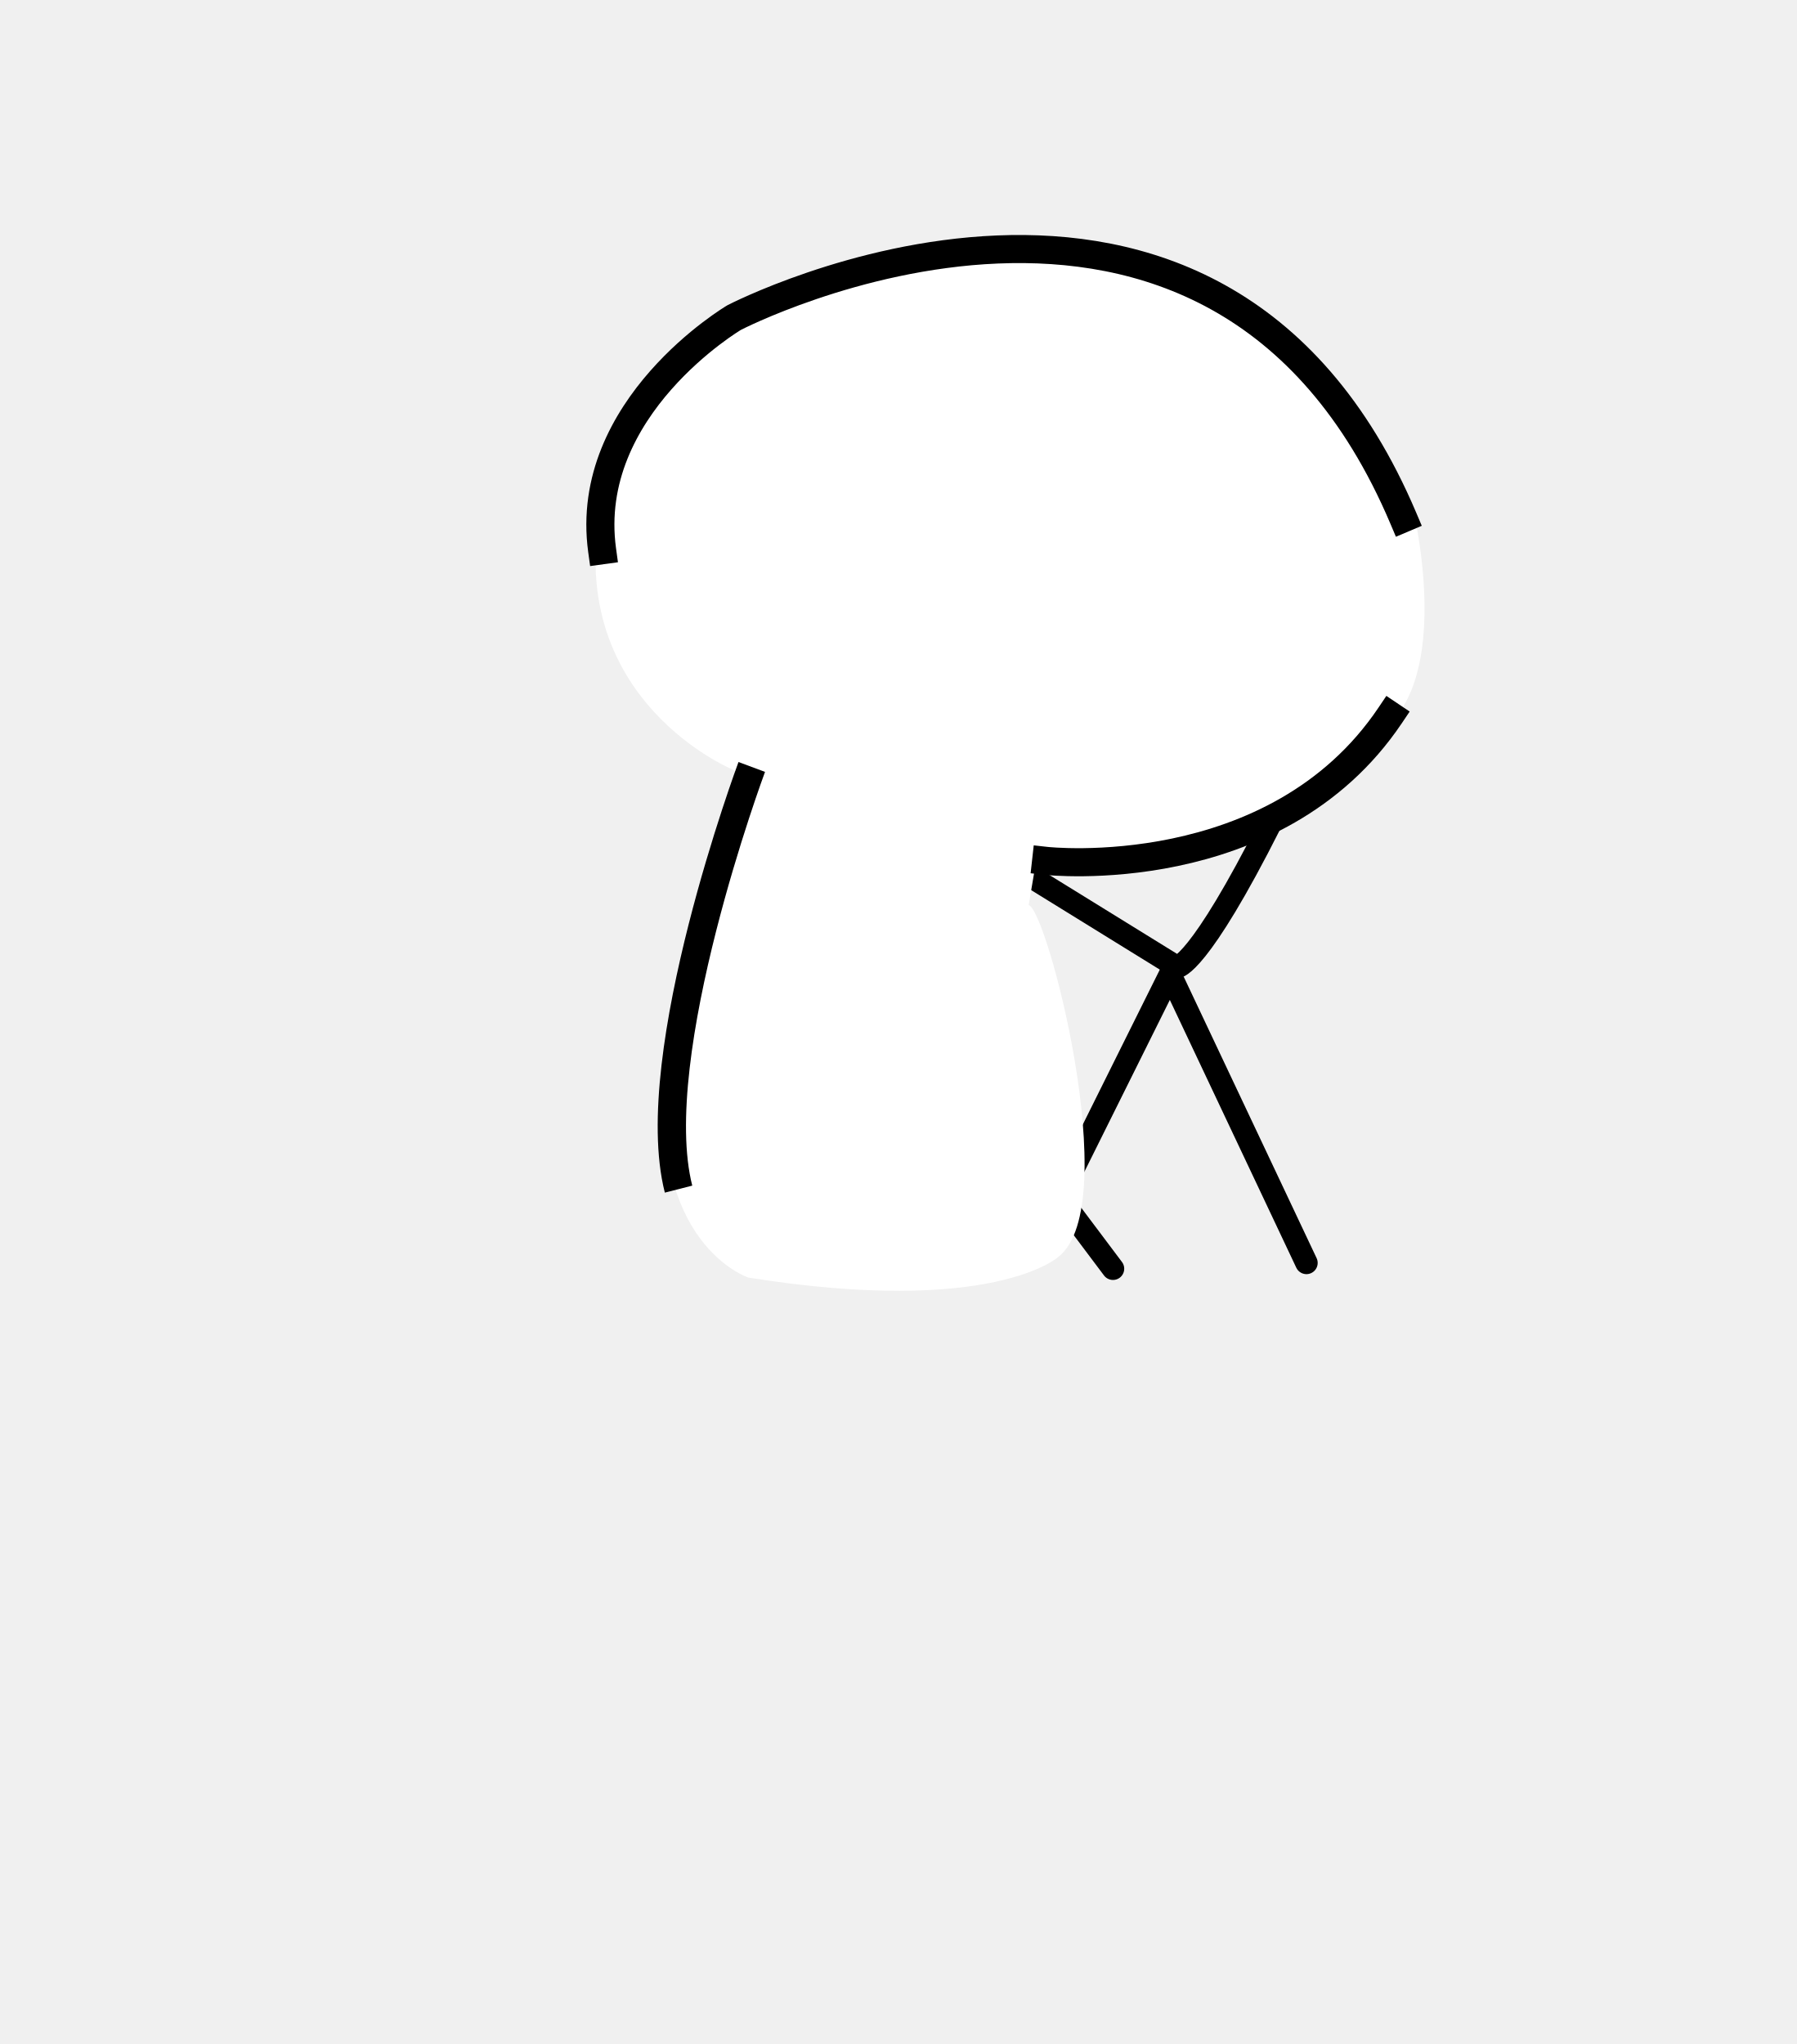
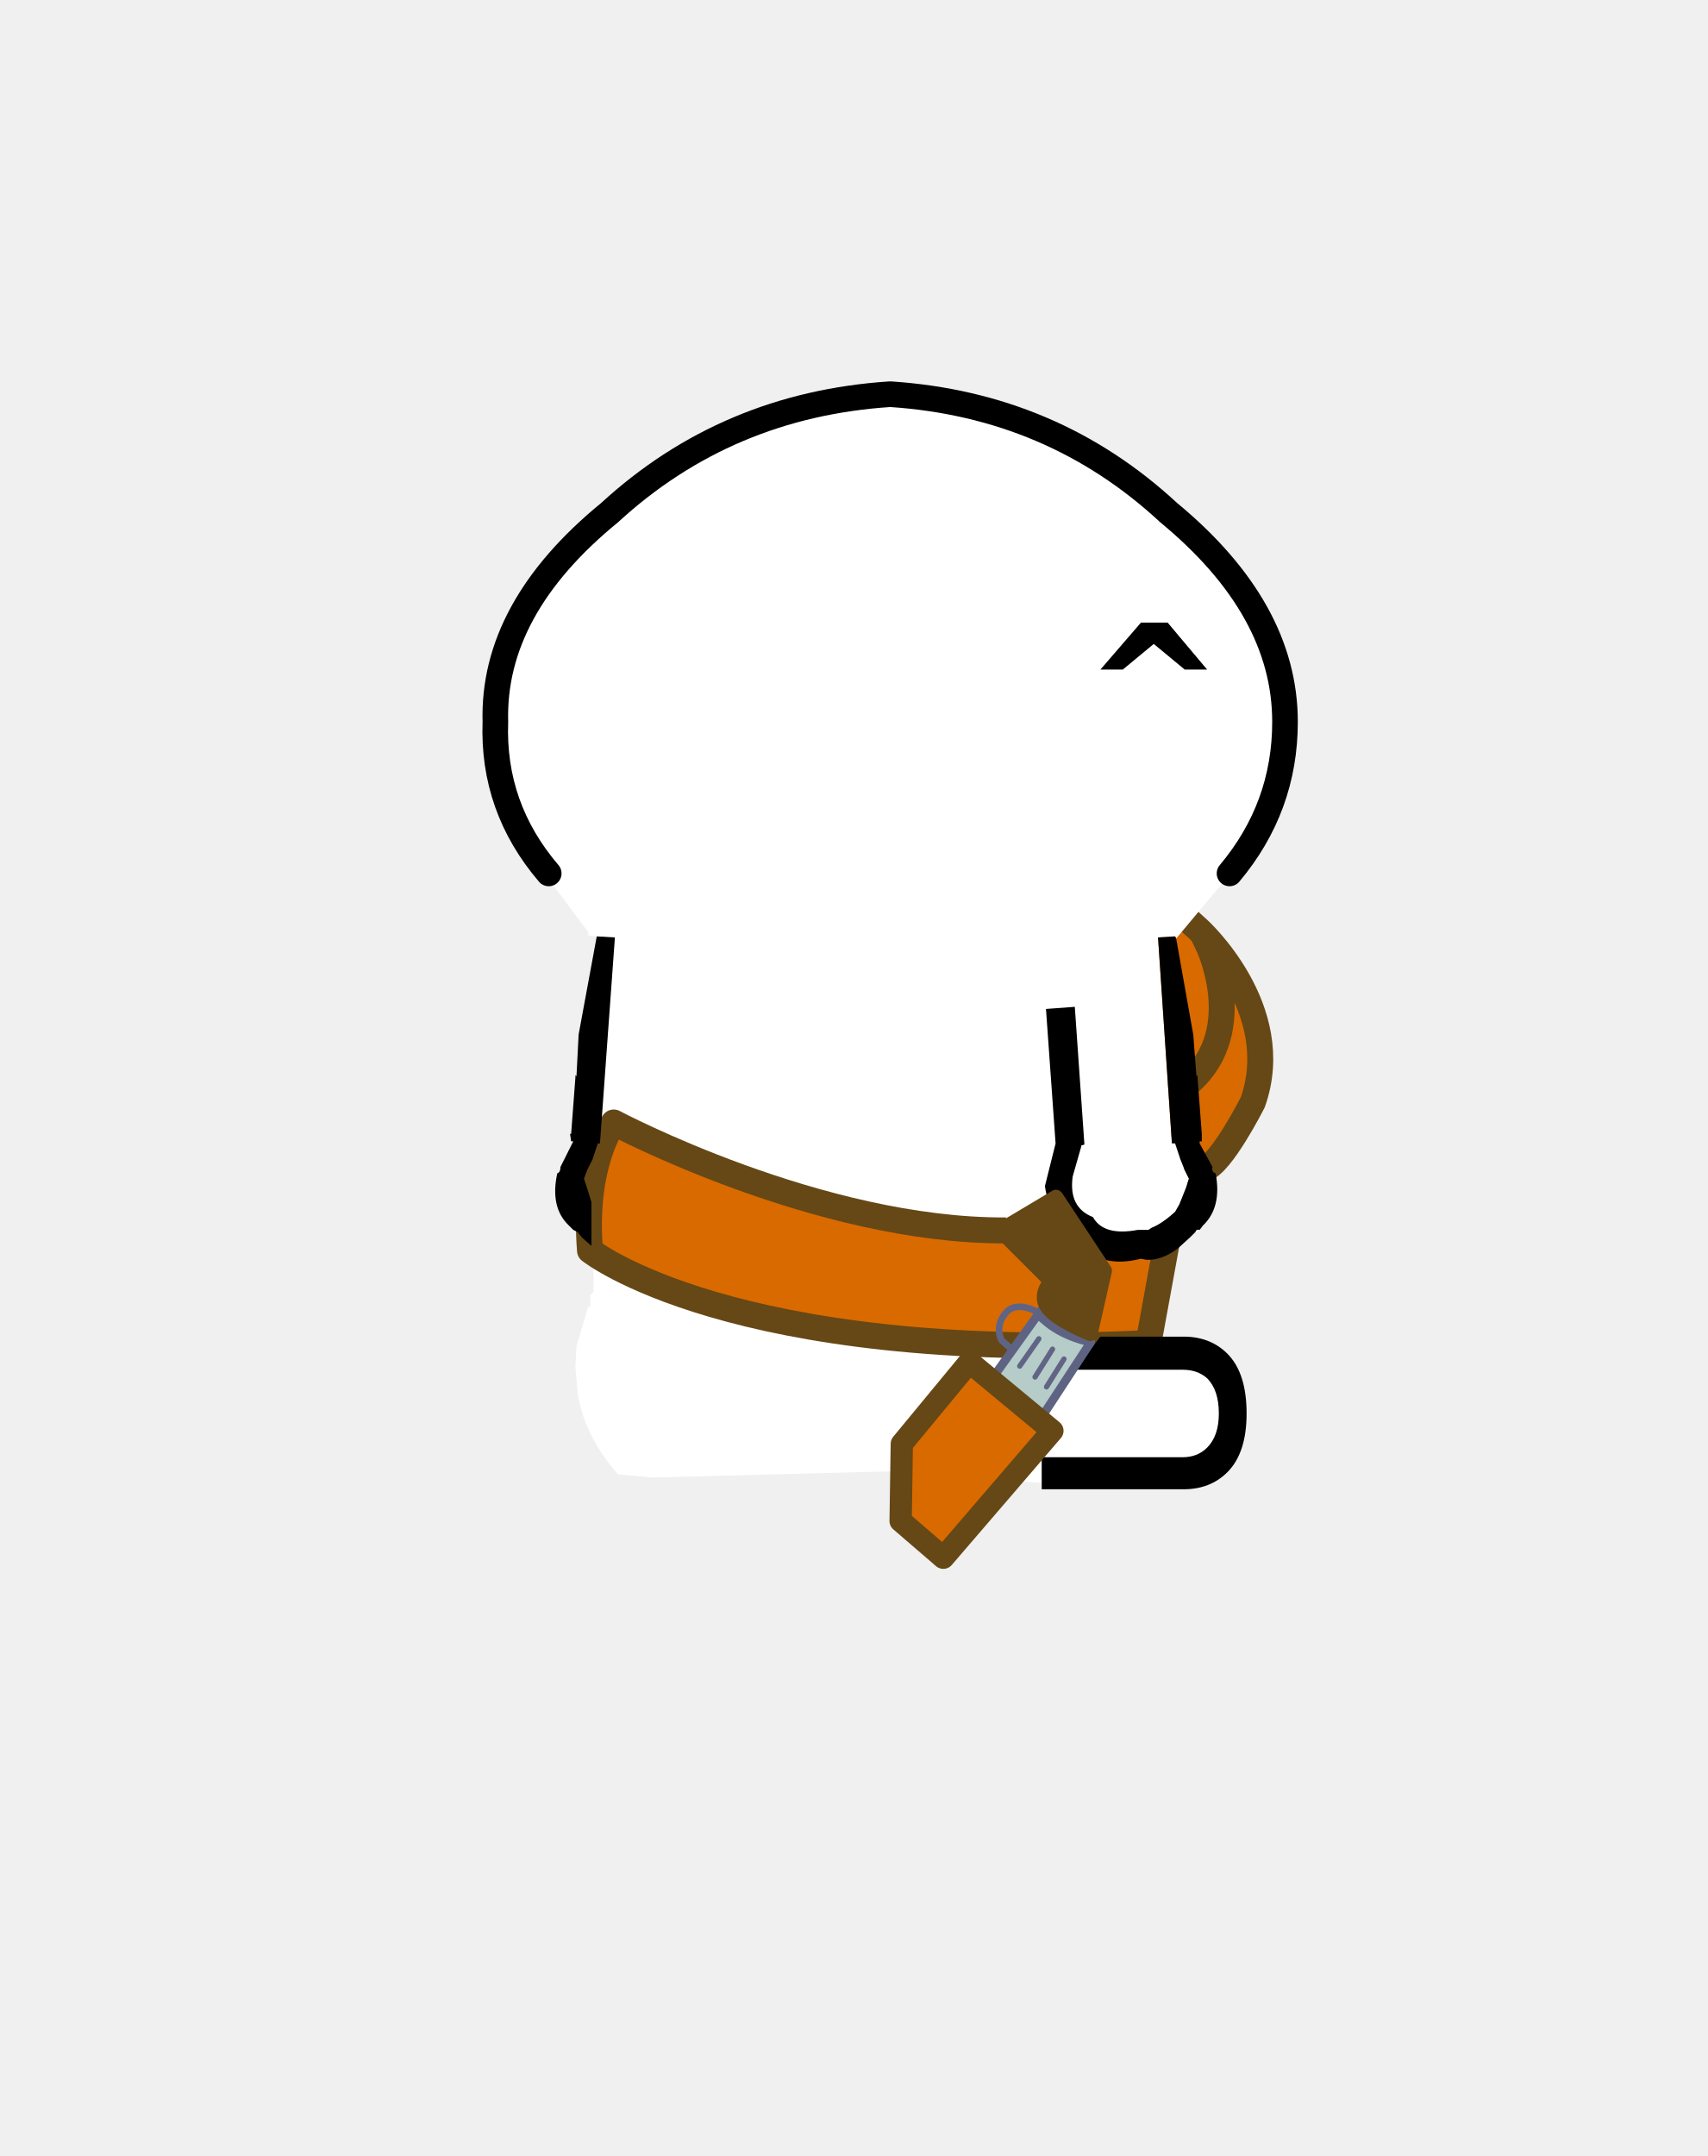
- <svg xmlns="http://www.w3.org/2000/svg" xmlns:xlink="http://www.w3.org/1999/xlink" height="182" width="160" version="1.1" id="svg77">
-   <defs id="defs69">
-     <path d="M1.35 0h.2l.55.1.45.35q.45.45.45 1L2.55 2.6q-.45.4-1 .4l-.8-.2-.25-.2-.45-.7v-.15L0 1.45v-.1q.05-.5.5-.9l.25-.2Q1 .05 1.3 0h.05m.45.85L1.55.8Q1.2.75 1 1q-.2.15-.2.45v.15l.15.45H1l.05.05.2.1.3.05.55-.2.15-.6-.05-.3L2.1 1 2.05.95 1.9.85h-.1" fill-rule="evenodd" id="a" />
-     <use height="3" transform="translate(.8)" width="3" xlink:href="#a" id="c" />
+ <svg xmlns="http://www.w3.org/2000/svg" xmlns:xlink="http://www.w3.org/1999/xlink" height="202" width="160" version="1.1" id="svg928">
+   <defs id="defs920">
+     <path d="M 0.7,-0.3 2.55,1.9 H 1.5 L 0.05,0.7 -1.4,1.9 h -1.05 l 1.9,-2.2 H 0.7" fill-rule="evenodd" transform="translate(2.45,0.3)" id="a" />
+     <use height="2.2" width="5" xlink:href="#a" id="c" x="0" y="0" />
    <g id="b">
-       <path d="M.35-60h3.9l1.2.55 3.85-8.6 3.9 8.6 1.25-.55 3.15 3.05 1.1 1.1-1.1-1.1 1.15 1.1h-.05l-.35.4.1.1q2.1 2.05 2.3 4.55l.05.6q0 1.65-.8 3.1l-.25.45-1.4 1.7.1.1-.3.3-3.25.9v4.7l-3.25.7-3.15.9.65 1.6L12.5-37q1.7-.6 3-.6 1.55 0 2.15.6.8.8.8 2 0 1.1-.75 1.85-1.05 1.05-4.1 1.25l-1.25.05.35 1.5 1.5-.05-.05 2.75-1.5 1.25v5.75H8.1v1.55h6.6q.7 0 1.15.4.55.55.55 1.65 0 1.05-.55 1.6-.45.45-1.15.45H8.1v1.5h-17l-3.25-3.25v-1.7l.45-.4q.75-.6 1.35-1.55l-1.25-1-.7.95.4-10.95 1.75-12.8.4.35.75-.7-1-1.1q-1.5-1.9-1.5-4.15l.05-1q.35-2.3 2.45-4.25l-.75-.75.5-3.95.65.3 3.85-8.6 3.85 8.6L.35-60m10.5 16.4l.75-1.55v-1.35h-1.55v1.45h.55l-.55 1.45h.8m3.65-2.9H13v1.45h.55L13-43.6h.75l.75-1.55v-1.35" fill="#fff" fill-rule="evenodd" transform="translate(21.55 71)" id="path62" />
-       <path d="M.35-60l-1.25.55-3.85-8.6-3.85 8.6-.65-.3-.55-.25 5.05-11 5.1 11m-10.1 4.2l.75.75q-2.1 1.95-2.45 4.25l-.05 1q0 2.25 1.5 4.15l1 1.1-.75.7-.4-.35-.6-.7q-1.8-2.2-1.8-4.9l.05-1q.35-2.8 2.75-5m-2.55 35.35l.7-.95 1.25 1q-.6.95-1.35 1.55l-.45.4q-.55.35-1.25.45h-.35q-.95 0-2.65-1.1l-1.9-.65q-.9 0-1.3.55l-.6.95-1.35-.75 1.2-1.65q.8-.8 1.95-.8 1.1 0 2.25.8 1.65.85 2.55.85.65 0 1.3-.65M8.1-13.5V-15h6.6q.7 0 1.15-.45.55-.55.55-1.6 0-1.1-.55-1.65-.45-.4-1.15-.4H8.1v-1.55h6.65q1.25 0 2.05.8.9.9.9 2.8 0 1.85-.9 2.75-.8.8-2.05.8H8.1m6.1-16.9l-1.5.05-.35-1.5 1.25-.05q3.05-.2 4.1-1.25.75-.75.75-1.85 0-1.2-.8-2-.6-.6-2.15-.6-1.3 0-3 .6l-3.35 1.25-.65-1.6 3.15-.9 3.25-.7.75-.05q2.2 0 3.25 1.05Q20-36.9 20-35.1q0 1.85-1 2.85l-.4.35q-1.6 1.2-4.4 1.5m4.25-14.45l-.1-.1 1.4-1.7.25-.45q.8-1.45.8-3.1l-.05-.6q-.2-2.5-2.3-4.55l-.1-.1.35-.4h.05l.3-.35q2.55 2.35 2.75 5.4l.05.6q0 1.9-.9 3.55-.7 1.25-1.9 2.4l-.6-.6m-4-15.15l-1.25.55-3.9-8.6-3.85 8.6-1.2-.55L9.3-71l5.15 11m.05 13.5v1.35l-.75 1.55H13l.55-1.45H13v-1.45h1.5m-3.65 2.9h-.8l.55-1.45h-.55v-1.45h1.55v1.35l-.75 1.55" fill-rule="evenodd" transform="translate(21.55 71)" id="path64" />
-       <path d="M4.25-60H.35m12.3 39.35v-5.75m6.05-29.45l-1.1-1.1" fill="none" stroke="#000" stroke-linecap="round" stroke-linejoin="round" transform="translate(21.55 71)" id="path66" />
+       <path d="m -15.5,-41.55 q -2.65,-3.1 -2.5,-7.1 -0.15,-5.3 5.35,-9.8 5.5,-5.05 13.15,-5.55 7.6,0.5 13.05,5.55 5.45,4.5 5.45,9.8 0,4 -2.6,7.1 h 0.1 -0.05 l -2.55,3.05 -0.05,-0.1 -0.8,0.05 0.65,9.65 h 0.15 l 0.25,0.75 0.2,0.5 0.2,0.4 -0.15,0.45 -0.3,0.75 -0.2,0.35 q -0.6,0.55 -1.1,0.75 l -0.15,0.1 h -0.5 q -1.6,0.3 -2.1,-0.6 -1.15,-0.45 -0.95,-1.9 l 0.4,-1.4 v -0.05 l 0.15,-0.05 -0.45,-6.45 -1.35,0.1 0.45,6.3 -0.5,2 q 0.25,1.65 1.3,2.4 -0.25,0.35 0.15,0.15 1.1,1.35 3.05,0.85 l 0.25,0.05 h 0.2 L 12.65,-23 H 12.6 l -0.25,2.95 H 12.3 l -0.05,0.2 h -1.9 l -1.2,1.55 h 5.05 q 0.7,0 1.15,0.4 0.55,0.55 0.55,1.65 0,1.05 -0.55,1.6 -0.45,0.45 -1.15,0.45 H 7.6 v 1.2 l -6.65,-0.45 -0.05,-0.1 -11.55,0.3 -1.6,-0.15 q -1.6,-1.8 -1.9,-3.85 l -0.1,-1.2 0.05,-0.95 0.55,-1.85 h 0.1 v -0.55 l 0.15,-0.15 v -1.35 h -0.05 l -0.05,-0.8 v -2.05 l -0.2,-0.65 -0.15,-0.45 0.15,-0.4 0.25,-0.5 0.25,-0.75 h 0.1 l 0.7,-9.65 -0.85,-0.05 -0.4,-0.05 v -0.15 l -2.05,-2.75 h 0.2 m 1.7,19.55 0.05,0.1 -0.05,-0.1 m 3.75,-6.45 -0.05,-0.05 v 0.05 h 0.05" fill="#ffffff" fill-rule="evenodd" transform="translate(18.6,64.6)" id="path913" />
+       <path d="m 13.9,-38.5 0.8,4.5 0.15,1.95 0.05,-0.05 v 0.1 l 0.2,2.65 V -29 H 15 v 0.1 l 0.6,1.1 q -0.05,0.25 0.15,0.3 0.3,1.6 -0.6,2.45 l -0.15,0.2 q -0.15,-0.05 -0.2,0.1 L 14.55,-24.5 14,-24 q -0.65,0.5 -1.3,0.55 H 12.5 L 12.25,-23.5 Q 10.3,-23 9.2,-24.35 8.8,-24.15 9.05,-24.5 8,-25.25 7.75,-26.9 l 0.5,-2 -0.45,-6.3 1.35,-0.1 0.45,6.45 -0.15,0.05 v 0.05 l -0.4,1.4 q -0.2,1.45 0.95,1.9 0.5,0.9 2.1,0.6 h 0.5 l 0.15,-0.1 q 0.5,-0.2 1.1,-0.75 l 0.2,-0.35 0.3,-0.75 0.15,-0.45 -0.2,-0.4 -0.2,-0.5 -0.25,-0.75 H 13.7 l -0.65,-9.65 0.8,-0.05 0.05,0.1 m -1.65,18.65 h 2 q 1.25,0 2.05,0.8 0.9,0.9 0.9,2.8 0,1.85 -0.9,2.75 -0.8,0.8 -2.05,0.8 H 7.6 v -1.5 h 6.6 q 0.7,0 1.15,-0.45 0.55,-0.55 0.55,-1.6 0,-1.1 -0.55,-1.65 -0.45,-0.4 -1.15,-0.4 H 9.15 l 1.2,-1.55 h 1.9 m -25.75,-4.25 -0.45,-0.4 -0.2,-0.25 -0.2,-0.1 -0.2,-0.2 q -0.9,-0.85 -0.55,-2.45 0.15,-0.05 0.15,-0.3 l 0.55,-1.1 0.05,-0.1 h -0.1 l -0.05,-0.35 h 0.05 l 0.2,-2.65 v -0.1 l 0.05,0.05 0.1,-1.95 0.85,-4.6 0.85,0.05 -0.7,9.65 h -0.1 l -0.25,0.75 -0.25,0.5 -0.15,0.4 0.15,0.45 0.2,0.65 v 2.05" fill-rule="evenodd" transform="translate(18.6,64.6)" id="path915" />
+       <path d="M 3.1,23.05 Q 0.45,19.95 0.6,15.95 0.45,10.65 5.95,6.15 11.45,1.1 19.1,0.6 q 7.6,0.5 13.05,5.55 5.45,4.5 5.45,9.8 0,4 -2.6,7.1" fill="none" stroke="#000000" stroke-linecap="round" stroke-linejoin="round" stroke-width="1.2" id="path917" />
    </g>
  </defs>
-   <g style="clip-rule:evenodd;fill-rule:evenodd;stroke-linecap:round;stroke-linejoin:round;stroke-miterlimit:1.5" id="g209" transform="translate(7.438567,-1.891187)">
-     <g transform="translate(0.681818,-24.1212)" id="g159">
-       <path d="m 83.704,137.624 12.367,-24.87 12.142,25.709" style="fill:none;stroke:#000000;stroke-width:2px" id="path157" />
-     </g>
-     <g transform="translate(0.681818,-24.1212)" id="g163">
-       <path d="m 59.026,138.305 9.88,-28.719 22.08,29.395" style="fill:none;stroke:#000000;stroke-width:2px" id="path161" />
-     </g>
-     <g transform="translate(0.681818,-24.1212)" id="g167">
-       <path d="m 83.7,104.095 12.989,8.025 c 0,0 1.89,0.01 8.37,-12.87" style="fill:none;stroke:#000000;stroke-width:2px" id="path165" />
-     </g>
-     <g transform="matrix(2,0,0,2,82.0228,120.079)" id="g184">
-       <g id="body-fill" transform="matrix(0.5,0,0,0.5,-40.6705,-72.1)">
-         <path d="m 57.045,94.382 c 0,0 -16.534,-6.916 -10.838,-26.18 3.106,-10.502 10.965,-14.348 16.315,-16.108 4.464,-1.469 8.543,-2.267 8.543,-2.267 0,0 15.42,-4.021 21.436,-1.013 6.016,3.008 8.357,1.759 17.253,11.487 2.445,2.674 2.978,4.897 3.706,6.124 1.922,3.24 1.258,2.239 4.321,5.813 0,0 3.2,14.144 -2.88,18.688 0,0 -8.192,13.376 -30.912,12.032 l -0.627,3.699 c 1.591,0.089 8.533,26.647 2.688,31.194 0,0 -5.798,5.273 -27.494,1.817 0,0 -8.935,-2.905 -7.207,-18.841 l 7.296,-25.549 z" style="fill:#ffffff;stroke:#ffffff;stroke-width:0.21px;stroke-linecap:square" id="path169" />
+   <g style="clip-rule:evenodd;fill-rule:evenodd;stroke-linecap:square;stroke-linejoin:round;stroke-miterlimit:1.5" id="g1591" transform="translate(-0.2164562,20.73213)">
+     <path d="m 108.888,65.124 c 0,0 7.884,0.973 9.267,10.598 1.382,9.626 -4.557,13.517 -4.557,13.517 l -8.55,-8.038 3.84,-16.077" style="fill:#d96a00" id="path1495" />
+     <g transform="matrix(2,0,0,2,82.641,144.2)" id="g1551">
+       <g transform="matrix(0.5,0,0,0.5,-41.3205,-72.1)" id="g1499">
+         <path d="m 112.508,66.324 c 0,0 8.222,7.445 5.111,16.222 0,0 -2.983,5.888 -4.538,6.222 -1.556,0.333 -0.24,0.778 -0.24,0.778" style="fill:#d96a00;stroke:#654815;stroke-width:2.43px" id="path1497" />
      </g>
-       <g transform="matrix(0.5,0,0,0.5,-40.6705,-72.1)" id="g174">
-         <path d="m 85.032,102.665 c 0,0 20.397,2.277 30.637,-12.955" style="fill:none;stroke:#000000;stroke-width:2.5px;stroke-linecap:square" id="path172" />
+       <g transform="matrix(0.5,0,0,0.5,-41.3205,-72.1)" id="g1503">
+         <path d="m 113.508,67.991 c 0,0 3.889,8.333 -2.333,13.111" style="fill:#d96a00;stroke:#654815;stroke-width:2.43px" id="path1501" />
      </g>
-       <g transform="matrix(0.5,0,0,0.5,-40.6705,-72.1)" id="g178">
-         <path d="m 58.82,94.303 c 0,0 -9.559,25.67 -6.519,37.59" style="fill:none;stroke:#000000;stroke-width:2.52px;stroke-linecap:butt" id="path176" />
+       <g id="b-6" transform="translate(-18.6,-64.6)">
+         <g transform="translate(18.6,64.6)" id="g1507">
+           <path d="m -15.5,-41.55 c -1.767,-2.067 -2.6,-4.433 -2.5,-7.1 -0.1,-3.533 1.683,-6.8 5.35,-9.8 3.667,-3.367 8.05,-5.217 13.15,-5.55 5.067,0.333 9.417,2.183 13.05,5.55 3.633,3 5.45,6.267 5.45,9.8 0,2.667 -0.867,5.033 -2.6,7.1 h 0.1 -0.05 l -2.55,3.05 -0.05,-0.1 -0.8,0.05 0.65,9.65 h 0.15 l 0.25,0.75 0.2,0.5 0.2,0.4 -0.15,0.45 -0.3,0.75 -0.2,0.35 c -0.4,0.367 -0.767,0.617 -1.1,0.75 l -0.15,0.1 h -0.5 c -1.067,0.2 -1.767,0 -2.1,-0.6 -0.767,-0.3 -1.083,-0.933 -0.95,-1.9 l 0.4,-1.4 v -0.05 l 0.15,-0.05 -0.45,-6.45 -1.35,0.1 0.45,6.3 -0.5,2 c 0.167,1.1 0.6,1.9 1.3,2.4 -0.167,0.233 -0.117,0.283 0.15,0.15 0.733,0.9 1.75,1.183 3.05,0.85 l 0.25,0.05 h 0.2 L 12.65,-23 H 12.6 l -0.25,2.95 H 12.3 l -0.05,0.2 h -1.9 l -1.2,1.55 h 5.05 c 0.467,0 0.85,0.133 1.15,0.4 0.367,0.367 0.55,0.917 0.55,1.65 0,0.7 -0.183,1.233 -0.55,1.6 -0.3,0.3 -0.683,0.45 -1.15,0.45 H 7.6 v 1.2 l -6.65,-0.45 -0.05,-0.1 -11.55,0.3 -1.6,-0.15 c -1.067,-1.2 -1.7,-2.483 -1.9,-3.85 l -0.1,-1.2 0.05,-0.95 0.55,-1.85 h 0.1 v -0.55 l 0.15,-0.15 v -1.35 h -0.05 l -0.05,-0.8 v -2.05 l -0.2,-0.65 -0.15,-0.45 0.15,-0.4 0.25,-0.5 0.25,-0.75 h 0.1 l 0.7,-9.65 -0.85,-0.05 -0.4,-0.05 v -0.15 l -2.05,-2.75 h 0.2 m 1.7,19.55 0.05,0.1 -0.05,-0.1 m 3.75,-6.45 -0.05,-0.05 v 0.05 h 0.05" style="fill:#ffffff" id="path1505" />
+         </g>
+         <g transform="matrix(0.5,0,0,0.5,-22.7205,-7.5)" id="g1511">
+           <path d="M 94.508,94.546 C 76.952,94.658 57.73,84.435 57.73,84.435 c 0,0 -2.889,3.889 -2.222,12 0,0 13.222,10.556 52.333,8.667 l 1.889,-10.333" style="fill:#d96a00;stroke:#654815;stroke-width:2.43px;stroke-linecap:butt" id="path1509" />
+         </g>
+         <g transform="translate(18.6,64.6)" id="g1515">
+           <path d="m 13.9,-38.5 0.8,4.5 0.15,1.95 0.05,-0.05 v 0.1 l 0.2,2.65 V -29 H 15 v 0.1 l 0.6,1.1 c -0.033,0.167 0.017,0.267 0.15,0.3 0.2,1.067 0,1.883 -0.6,2.45 l -0.15,0.2 c -0.1,-0.033 -0.167,0 -0.2,0.1 L 14.55,-24.5 14,-24 c -0.433,0.333 -0.867,0.517 -1.3,0.55 h -0.2 l -0.25,-0.05 c -1.3,0.333 -2.317,0.05 -3.05,-0.85 -0.267,0.133 -0.317,0.083 -0.15,-0.15 -0.7,-0.5 -1.133,-1.3 -1.3,-2.4 l 0.5,-2 -0.45,-6.3 1.35,-0.1 0.45,6.45 -0.15,0.05 v 0.05 l -0.4,1.4 c -0.133,0.967 0.183,1.6 0.95,1.9 0.333,0.6 1.033,0.8 2.1,0.6 h 0.5 l 0.15,-0.1 c 0.333,-0.133 0.7,-0.383 1.1,-0.75 l 0.2,-0.35 0.3,-0.75 0.15,-0.45 -0.2,-0.4 -0.2,-0.5 -0.25,-0.75 H 13.7 l -0.65,-9.65 0.8,-0.05 0.05,0.1 m -1.65,18.65 h 2 c 0.833,0 1.517,0.267 2.05,0.8 0.6,0.6 0.9,1.533 0.9,2.8 0,1.233 -0.3,2.15 -0.9,2.75 -0.533,0.533 -1.217,0.8 -2.05,0.8 H 7.6 v -1.5 h 6.6 c 0.467,0 0.85,-0.15 1.15,-0.45 0.367,-0.367 0.55,-0.9 0.55,-1.6 0,-0.733 -0.183,-1.283 -0.55,-1.65 -0.3,-0.267 -0.683,-0.4 -1.15,-0.4 H 9.15 l 1.2,-1.55 h 1.9 m -25.75,-4.25 -0.45,-0.4 -0.2,-0.25 -0.2,-0.1 -0.2,-0.2 c -0.6,-0.567 -0.783,-1.383 -0.55,-2.45 0.1,-0.033 0.15,-0.133 0.15,-0.3 l 0.6,-1.2 h -0.1 l -0.05,-0.35 h 0.05 l 0.2,-2.65 v -0.1 l 0.05,0.05 0.1,-1.95 0.85,-4.6 0.85,0.05 -0.7,9.65 h -0.1 l -0.25,0.75 -0.25,0.5 -0.15,0.4 0.15,0.45 0.2,0.65 v 2.05" id="path1513" />
+         </g>
+         <path d="M 3.1,23.05 C 1.333,20.983 0.5,18.617 0.6,15.95 0.5,12.417 2.283,9.15 5.95,6.15 9.617,2.783 14,0.933 19.1,0.6 c 5.067,0.333 9.417,2.183 13.05,5.55 3.633,3 5.45,6.267 5.45,9.8 0,2.667 -0.867,5.033 -2.6,7.1" style="fill:none;fill-rule:nonzero;stroke:#000000;stroke-width:1.2px;stroke-linecap:round;stroke-miterlimit:4" id="path1517" />
      </g>
-       <g transform="matrix(0.5,0,0,0.5,-41.0114,-72.0394)" id="g182">
-         <path d="m 46.178,74.886 c -1.75,-12.75 11.76,-20.72 11.76,-20.72 0,0 42.627,-22.12 59.587,17.88" style="fill:none;stroke:#000000;stroke-width:2.5px;stroke-linecap:square" id="path180" />
+       <g id="a-4" transform="translate(12.8,-53)">
+         <path d="M 0.7,-0.3 2.55,1.9 H 1.5 L 0.05,0.7 -1.4,1.9 h -1.05 l 1.9,-2.2 H 0.7" id="path1520" />
+       </g>
+       <g transform="matrix(0.5,0,0,0.5,-41.3205,-72.1)" id="g1525">
+         <path d="m 97.88,102.449 c 0,0 -2.202,-1.536 -3.38,-0.205 -1.177,1.331 -0.409,2.611 -0.409,2.611 l 0.973,0.87" style="fill:none;stroke:#5f6486;stroke-width:0.62px;stroke-linecap:round" id="path1523" />
+       </g>
+       <g transform="matrix(0.5,0,0,0.5,-41.3205,-72.1)" id="g1529">
+         <path d="m 97.624,102.244 -4.25,5.939 4.608,3.635 4.454,-6.809 c 0,0 -2.56,-0.41 -4.454,-2.151" style="fill:#b5ccc8;stroke:#5e6383;stroke-width:0.8px" id="path1527" />
+       </g>
+       <g transform="matrix(0.5,0,0,0.5,-41.3205,-72.1)" id="g1533">
+         <path d="m 99.928,106.596 -1.639,2.611" style="fill:none;stroke:#616485;stroke-width:0.49px;stroke-linecap:round" id="path1531" />
+       </g>
+       <g transform="matrix(0.5,0,0,0.5,-41.3205,-72.1)" id="g1537">
+         <path d="m 98.852,105.674 -1.638,2.611" style="fill:none;stroke:#616485;stroke-width:0.49px;stroke-linecap:round" id="path1535" />
+       </g>
+       <g transform="matrix(0.5,0,0,0.5,-41.3205,-72.1)" id="g1541">
+         <path d="m 97.572,104.701 -1.792,2.56" style="fill:none;stroke:#616485;stroke-width:0.49px;stroke-linecap:round" id="path1539" />
+       </g>
+       <g transform="matrix(0.5,0,0,0.5,-41.3205,-72.1)" id="g1545">
+         <path d="m 91.063,106.88 7.778,6.444 -10.222,11.889 -4,-3.444 0.111,-7.223 6.333,-7.666" style="fill:#d96a00;stroke:#654815;stroke-width:2.09px" id="path1543" />
+       </g>
+       <g transform="matrix(0.5,0,0,0.5,-41.3205,-72.1)" id="g1549">
+         <path d="m 93.952,94.546 5.223,-3.111 4.555,6.889 -1.333,5.889 c 0,0 -3.111,-1.222 -4,-2.444 -0.889,-1.223 0.333,-2.445 0.333,-2.445 z" style="fill:#654815;stroke:#654815;stroke-width:1.39px" id="path1547" />
      </g>
    </g>
  </g>
</svg>
